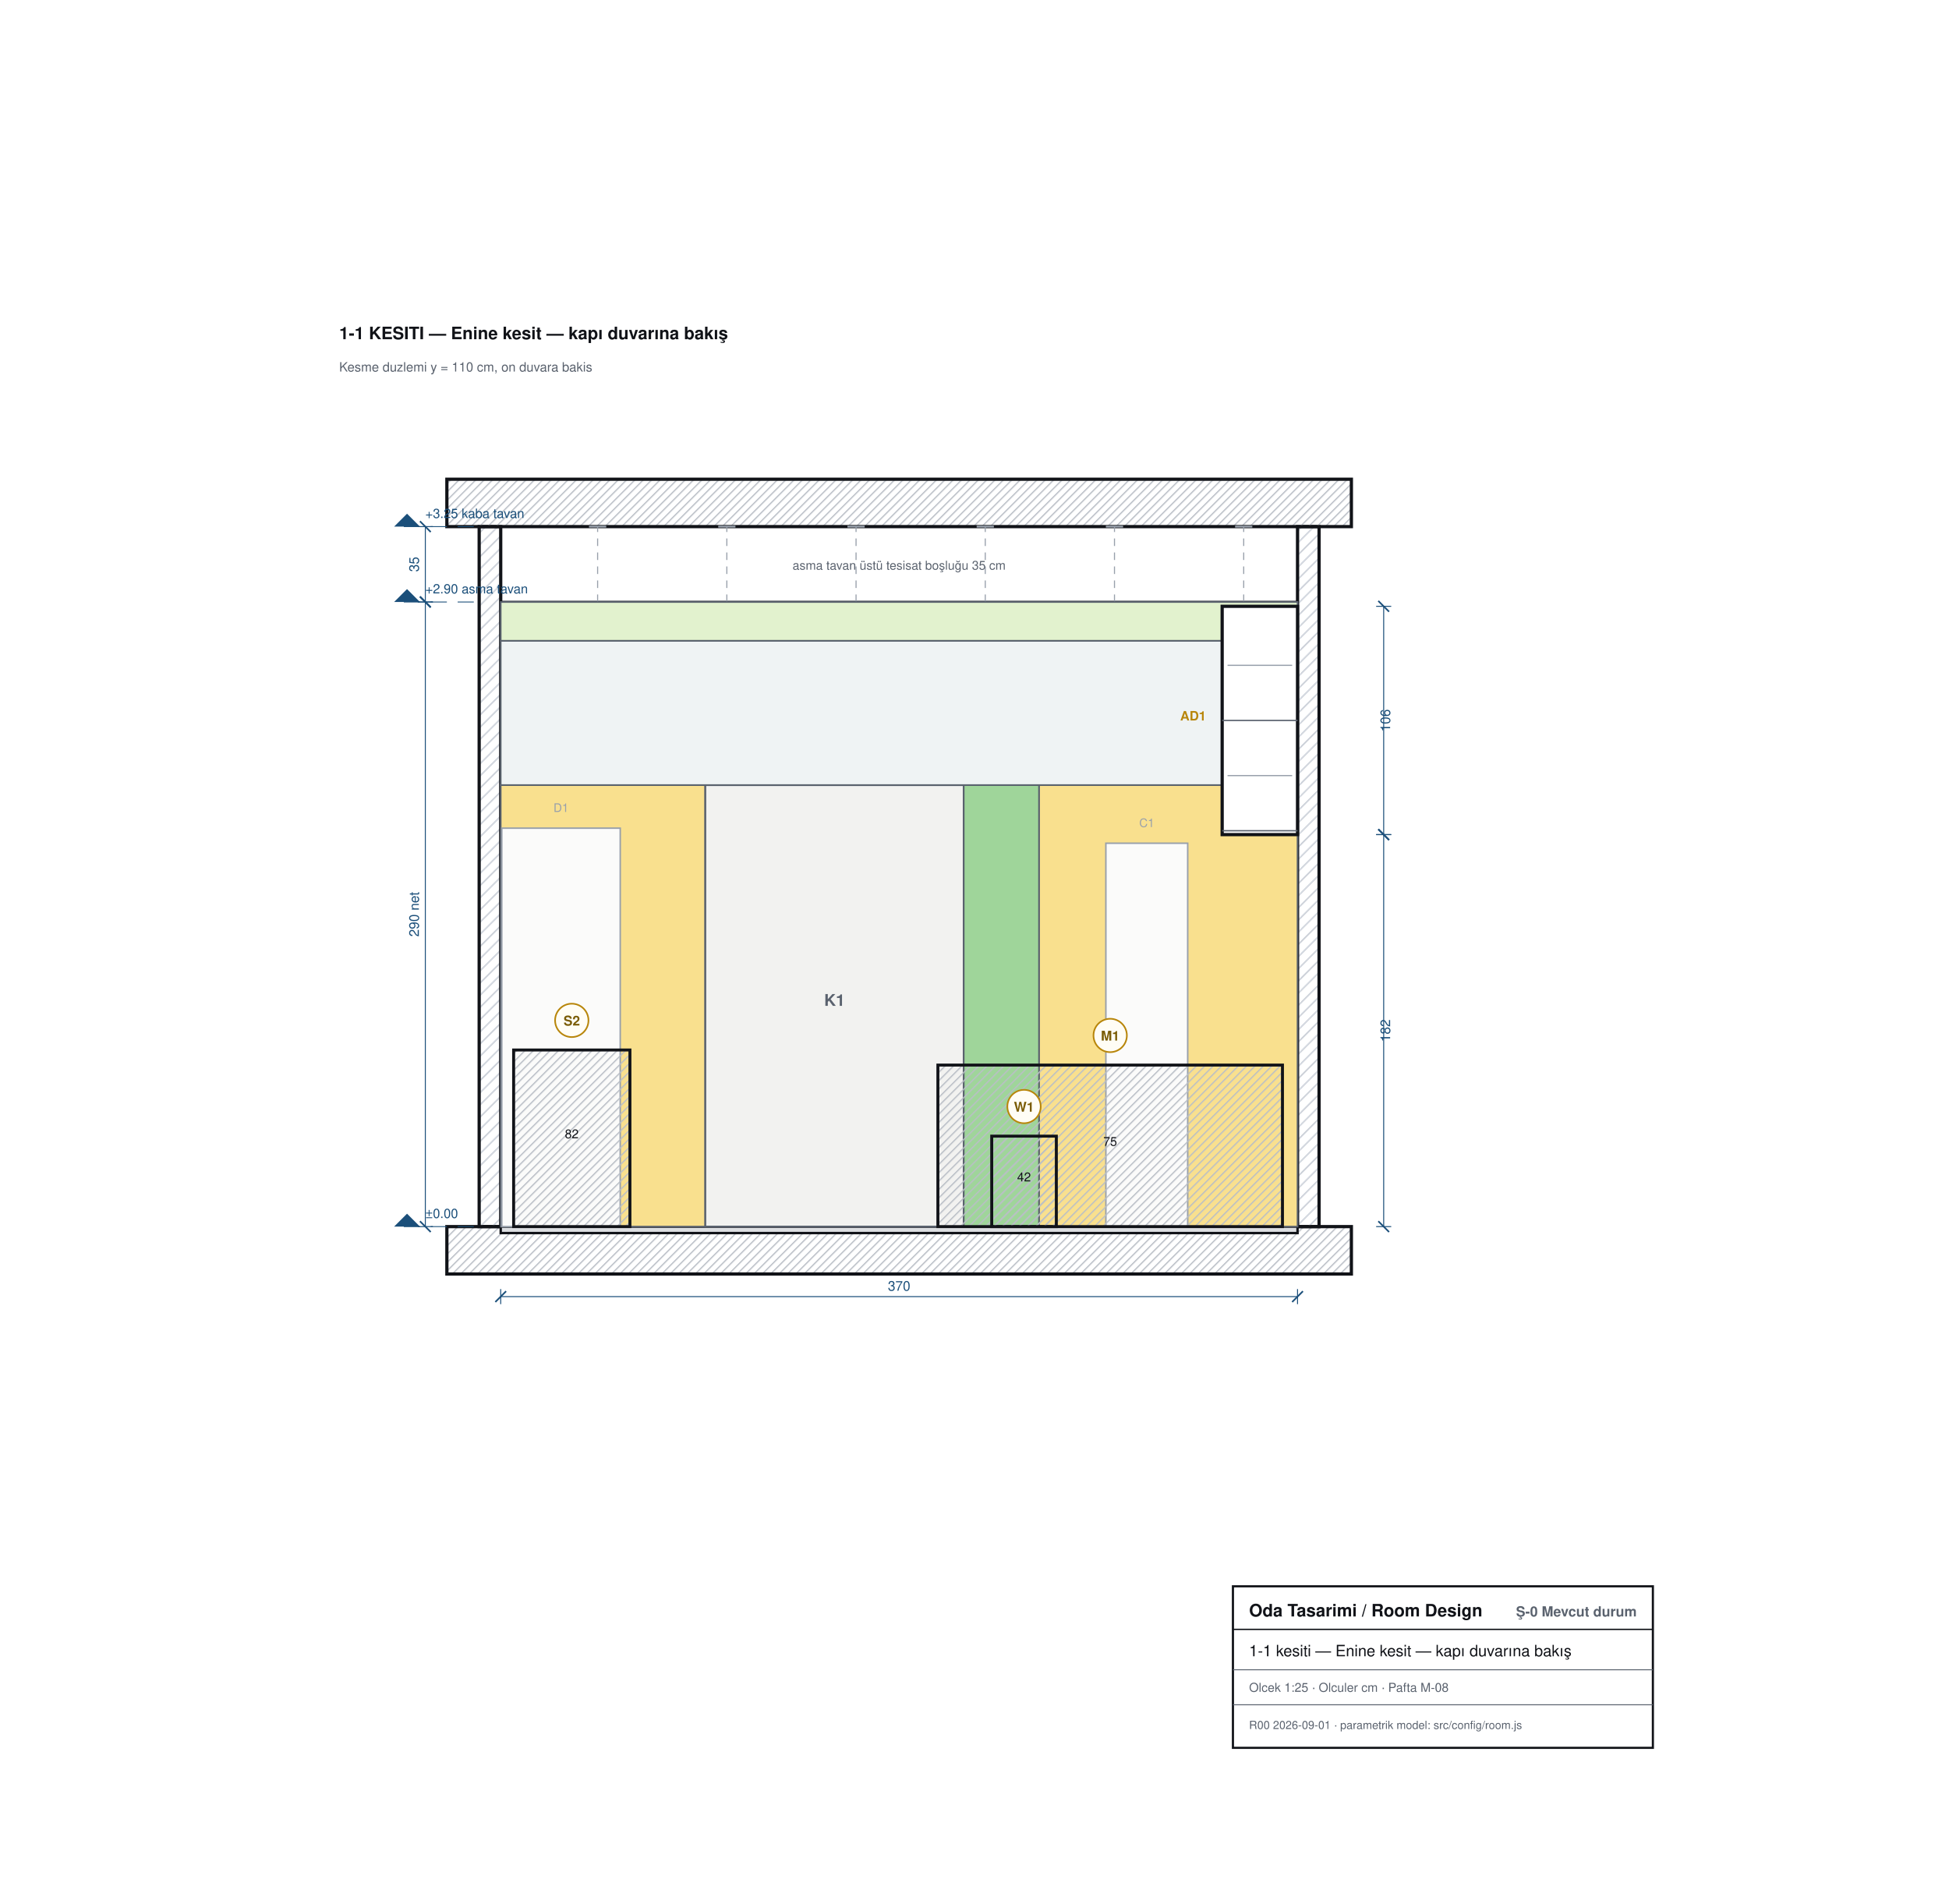
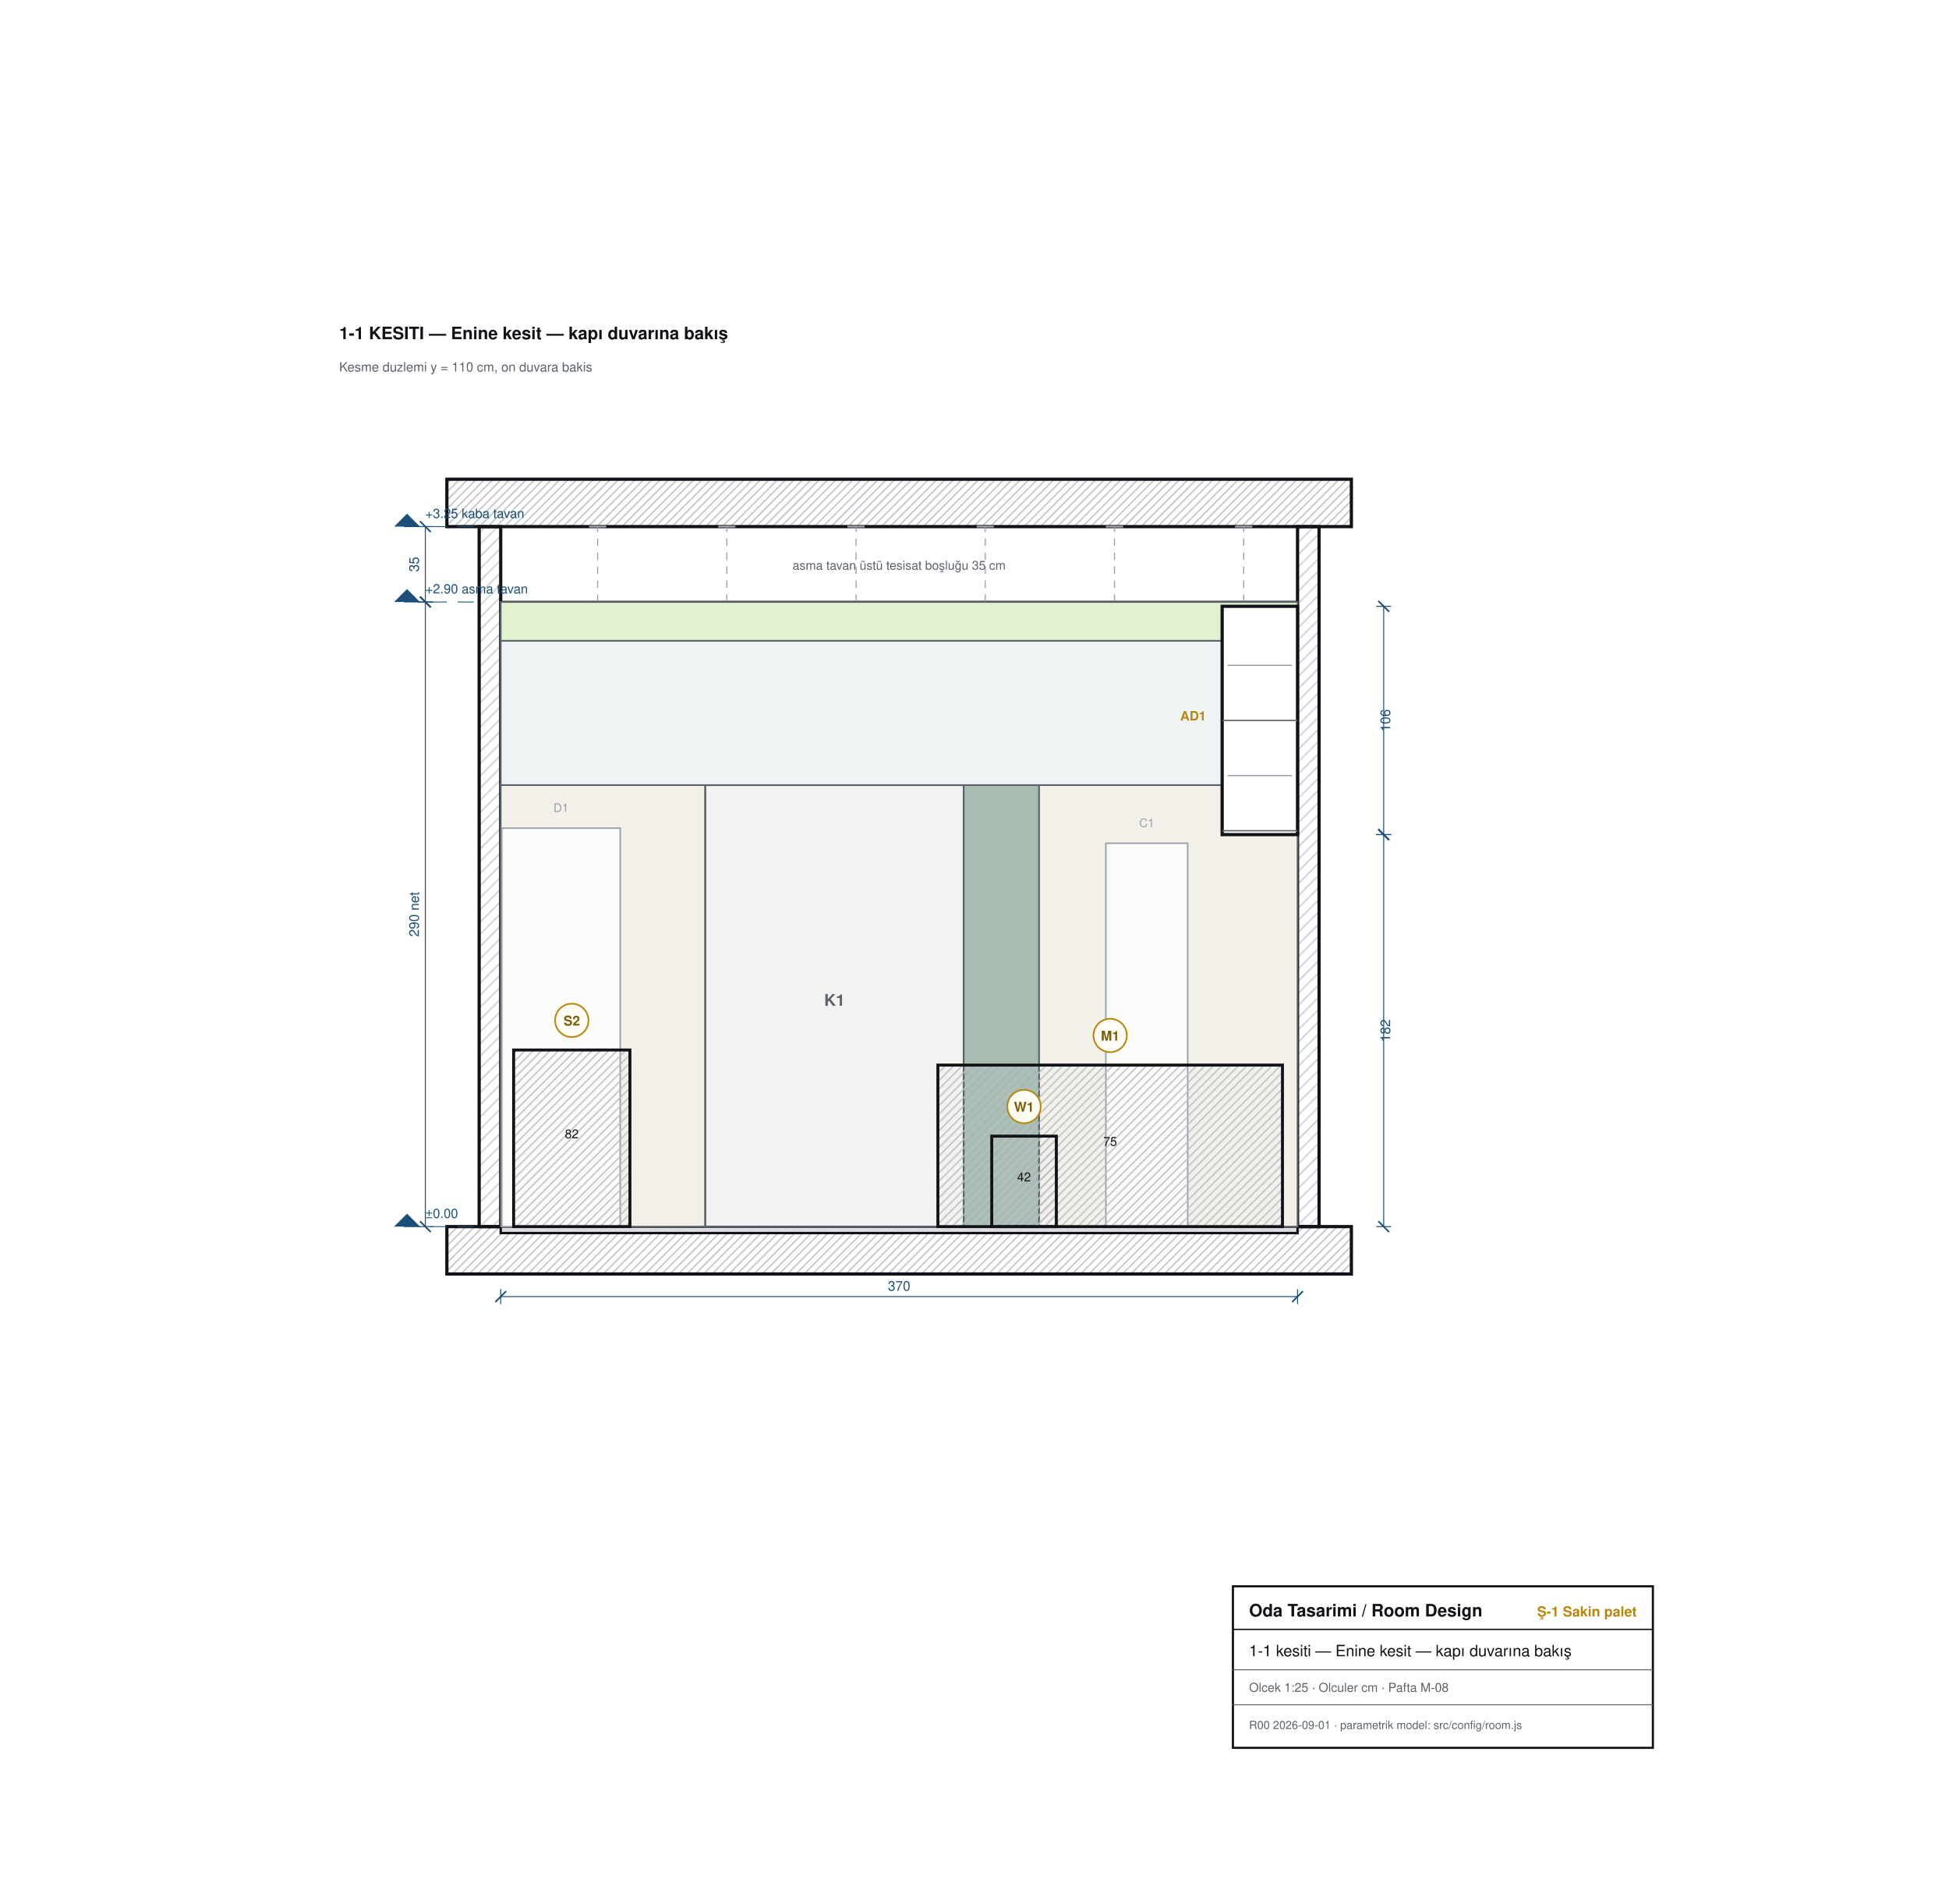
<svg xmlns="http://www.w3.org/2000/svg" width="362mm" height="353.6mm" viewBox="0 0 362 353.6" font-family="Helvetica,Arial,sans-serif">
  <rect width="362" height="353.6" fill="#ffffff" />
  <defs>
    <pattern id="hs" width="1.6" height="1.6" patternTransform="rotate(45)" patternUnits="userSpaceOnUse">
      <line x1="0" y1="0" x2="0" y2="1.6" stroke="#c9ced6" stroke-width="0.55" />
    </pattern>
    <pattern id="hc" width="1.1" height="1.1" patternTransform="rotate(45)" patternUnits="userSpaceOnUse">
      <line x1="0" y1="0" x2="0" y2="1.1" stroke="#b9bec6" stroke-width="0.45" />
    </pattern>
  </defs>
  <rect x="83.00" y="227.80" width="168.00" height="8.80" fill="url(#hc)" stroke="#111318" stroke-width="0.6" />
  <rect x="89.00" y="97.80" width="4.00" height="130.00" fill="url(#hs)" stroke="#111318" stroke-width="0.6" />
  <rect x="241.00" y="97.80" width="4.00" height="130.00" fill="url(#hs)" stroke="#111318" stroke-width="0.6" />
  <rect x="83.00" y="89.00" width="168.00" height="8.80" fill="url(#hc)" stroke="#111318" stroke-width="0.6" />
  <rect x="93.00" y="111.80" width="148.00" height="1.20" fill="#e9e4d8" stroke="#111318" stroke-width="0.45" />
  <line x1="111.00" y1="111.80" x2="111.00" y2="97.80" stroke="#98a0ab" stroke-width="0.2" stroke-dasharray="1.4 1.2" />
  <line x1="109.40" y1="97.80" x2="112.60" y2="97.80" stroke="#98a0ab" stroke-width="0.35" />
  <line x1="135.00" y1="111.80" x2="135.00" y2="97.80" stroke="#98a0ab" stroke-width="0.2" stroke-dasharray="1.4 1.2" />
  <line x1="133.40" y1="97.80" x2="136.60" y2="97.80" stroke="#98a0ab" stroke-width="0.35" />
  <line x1="159.00" y1="111.80" x2="159.00" y2="97.80" stroke="#98a0ab" stroke-width="0.2" stroke-dasharray="1.4 1.2" />
  <line x1="157.40" y1="97.80" x2="160.60" y2="97.80" stroke="#98a0ab" stroke-width="0.35" />
  <line x1="183.00" y1="111.80" x2="183.00" y2="97.80" stroke="#98a0ab" stroke-width="0.2" stroke-dasharray="1.4 1.2" />
  <line x1="181.40" y1="97.80" x2="184.60" y2="97.80" stroke="#98a0ab" stroke-width="0.35" />
  <line x1="207.00" y1="111.80" x2="207.00" y2="97.80" stroke="#98a0ab" stroke-width="0.2" stroke-dasharray="1.4 1.2" />
  <line x1="205.40" y1="97.80" x2="208.60" y2="97.80" stroke="#98a0ab" stroke-width="0.35" />
  <line x1="231.00" y1="111.80" x2="231.00" y2="97.80" stroke="#98a0ab" stroke-width="0.2" stroke-dasharray="1.4 1.2" />
  <line x1="229.40" y1="97.80" x2="232.60" y2="97.80" stroke="#98a0ab" stroke-width="0.35" />
  <rect x="93.00" y="227.80" width="148.00" height="1.20" fill="#dcdee1" stroke="#111318" stroke-width="0.45" />
  <text x="167.00" y="105.80" font-size="2.3" fill="#5a626e" text-anchor="middle">asma tavan üstü tesisat boşluğu  35 cm</text>
-   <rect x="93.00" y="145.80" width="38.00" height="82.00" fill="#f9e08e" stroke="#5a626e" stroke-width="0.3" />
+   <rect x="93.00" y="145.80" width="38.00" height="82.00" fill="#f3f0ea" stroke="#5a626e" stroke-width="0.3" />
  <rect x="131.00" y="145.80" width="48.00" height="82.00" fill="#f2f2f0" stroke="#5a626e" stroke-width="0.35" />
  <text x="155.00" y="186.80" font-size="3" fill="#5a626e" text-anchor="middle" font-weight="700">K1</text>
-   <rect x="179.00" y="145.80" width="14.00" height="82.00" fill="#9fd59a" stroke="#5a626e" stroke-width="0.3" />
-   <rect x="193.00" y="145.80" width="48.00" height="82.00" fill="#f9e08e" stroke="#5a626e" stroke-width="0.3" />
+   <rect x="179.00" y="145.80" width="14.00" height="82.00" fill="#a7bdb1" stroke="#5a626e" stroke-width="0.3" />
+   <rect x="193.00" y="145.80" width="48.00" height="82.00" fill="#f3f0ea" stroke="#5a626e" stroke-width="0.3" />
  <rect x="93.00" y="119.00" width="148.00" height="26.80" fill="#eff3f4" stroke="#5a626e" stroke-width="0.3" />
  <rect x="93.00" y="111.80" width="148.00" height="7.20" fill="#e2f2ce" stroke="#5a626e" stroke-width="0.3" />
  <rect x="227.00" y="112.60" width="14.00" height="42.40" fill="#ffffff" stroke="#111318" stroke-width="0.6" />
  <line x1="227.00" y1="154.28" x2="241.00" y2="154.28" stroke="#5a626e" stroke-width="0.25" />
  <line x1="228.00" y1="144.04" x2="240.00" y2="144.04" stroke="#98a0ab" stroke-width="0.22" />
  <line x1="227.00" y1="133.80" x2="241.00" y2="133.80" stroke="#5a626e" stroke-width="0.25" />
  <line x1="228.00" y1="123.56" x2="240.00" y2="123.56" stroke="#98a0ab" stroke-width="0.22" />
  <text x="224.00" y="133.80" font-size="2.4" fill="#b8860b" text-anchor="end" font-weight="700">AD1</text>
  <line x1="258.40" y1="112.60" x2="255.60" y2="112.60" stroke="#1b4f7a" stroke-width="0.18" />
  <line x1="258.40" y1="155.00" x2="255.60" y2="155.00" stroke="#1b4f7a" stroke-width="0.18" />
  <line x1="257.00" y1="112.60" x2="257.00" y2="155.00" stroke="#1b4f7a" stroke-width="0.18" />
  <line x1="256.00" y1="111.60" x2="258.00" y2="113.60" stroke="#1b4f7a" stroke-width="0.3" />
  <line x1="256.00" y1="154.00" x2="258.00" y2="156.00" stroke="#1b4f7a" stroke-width="0.3" />
  <text x="258.20" y="133.80" font-size="2.5" fill="#1b4f7a" text-anchor="middle" transform="rotate(-90 258.20 133.80)">106</text>
  <line x1="258.40" y1="155.00" x2="255.60" y2="155.00" stroke="#1b4f7a" stroke-width="0.18" />
  <line x1="258.40" y1="227.80" x2="255.60" y2="227.80" stroke="#1b4f7a" stroke-width="0.18" />
  <line x1="257.00" y1="155.00" x2="257.00" y2="227.80" stroke="#1b4f7a" stroke-width="0.18" />
  <line x1="256.00" y1="154.00" x2="258.00" y2="156.00" stroke="#1b4f7a" stroke-width="0.3" />
  <line x1="256.00" y1="226.80" x2="258.00" y2="228.80" stroke="#1b4f7a" stroke-width="0.3" />
  <text x="258.20" y="191.40" font-size="2.5" fill="#1b4f7a" text-anchor="middle" transform="rotate(-90 258.20 191.40)">182</text>
  <rect x="93.20" y="153.80" width="22.00" height="74.00" fill="#fbfbfa" stroke="#98a0ab" stroke-width="0.28" />
  <text x="104.20" y="150.80" font-size="2.2" fill="#98a0ab" text-anchor="middle">D1</text>
  <rect x="205.40" y="156.60" width="15.20" height="71.20" fill="#fbfbfa" stroke="#98a0ab" stroke-width="0.28" />
  <text x="213.00" y="153.60" font-size="2.2" fill="#98a0ab" text-anchor="middle">C1</text>
  <rect x="174.20" y="197.80" width="64.00" height="30.00" fill="url(#hc)" stroke="#111318" stroke-width="0.55" />
  <circle cx="206.20" cy="192.30" r="3.10" fill="#fffdf5" stroke="#b8860b" stroke-width="0.3" />
  <text x="206.20" y="193.25" font-size="2.5" fill="#7a5c05" text-anchor="middle" font-weight="700">M1</text>
  <text x="206.20" y="212.80" font-size="2.3" fill="#111318" text-anchor="middle">75</text>
  <rect x="95.40" y="195.00" width="21.60" height="32.80" fill="url(#hc)" stroke="#111318" stroke-width="0.55" />
  <circle cx="106.20" cy="189.50" r="3.10" fill="#fffdf5" stroke="#b8860b" stroke-width="0.3" />
  <text x="106.20" y="190.45" font-size="2.5" fill="#7a5c05" text-anchor="middle" font-weight="700">S2</text>
  <text x="106.20" y="211.40" font-size="2.3" fill="#111318" text-anchor="middle">82</text>
  <rect x="184.20" y="211.00" width="12.00" height="16.80" fill="url(#hc)" stroke="#111318" stroke-width="0.55" />
  <circle cx="190.20" cy="205.50" r="3.10" fill="#fffdf5" stroke="#b8860b" stroke-width="0.3" />
  <text x="190.20" y="206.45" font-size="2.5" fill="#7a5c05" text-anchor="middle" font-weight="700">W1</text>
  <text x="190.20" y="219.40" font-size="2.3" fill="#111318" text-anchor="middle">42</text>
  <line x1="75.00" y1="227.80" x2="89.00" y2="227.80" stroke="#1b4f7a" stroke-width="0.16" stroke-dasharray="3 2" />
  <path d="M 78.00 227.80 l -2.4 -2.4 l -2.4 2.4 z" fill="#1b4f7a" />
  <text x="79.00" y="226.20" font-size="2.4" fill="#1b4f7a" text-anchor="start">±0.00</text>
  <line x1="75.00" y1="111.80" x2="89.00" y2="111.80" stroke="#1b4f7a" stroke-width="0.16" stroke-dasharray="3 2" />
  <path d="M 78.00 111.80 l -2.4 -2.4 l -2.4 2.4 z" fill="#1b4f7a" />
  <text x="79.00" y="110.20" font-size="2.4" fill="#1b4f7a" text-anchor="start">+2.90 asma tavan</text>
  <line x1="75.00" y1="97.80" x2="89.00" y2="97.80" stroke="#1b4f7a" stroke-width="0.16" stroke-dasharray="3 2" />
  <path d="M 78.00 97.80 l -2.4 -2.4 l -2.4 2.4 z" fill="#1b4f7a" />
  <text x="79.00" y="96.20" font-size="2.4" fill="#1b4f7a" text-anchor="start">+3.25 kaba tavan</text>
  <line x1="77.60" y1="111.80" x2="80.40" y2="111.80" stroke="#1b4f7a" stroke-width="0.18" />
  <line x1="77.60" y1="227.80" x2="80.40" y2="227.80" stroke="#1b4f7a" stroke-width="0.18" />
  <line x1="79.00" y1="111.80" x2="79.00" y2="227.80" stroke="#1b4f7a" stroke-width="0.18" />
  <line x1="78.00" y1="110.80" x2="80.00" y2="112.80" stroke="#1b4f7a" stroke-width="0.3" />
  <line x1="78.00" y1="226.80" x2="80.00" y2="228.80" stroke="#1b4f7a" stroke-width="0.3" />
  <text x="77.80" y="169.80" font-size="2.5" fill="#1b4f7a" text-anchor="middle" transform="rotate(-90 77.80 169.80)">290 net</text>
  <line x1="77.60" y1="97.80" x2="80.40" y2="97.80" stroke="#1b4f7a" stroke-width="0.18" />
  <line x1="77.60" y1="111.80" x2="80.40" y2="111.80" stroke="#1b4f7a" stroke-width="0.18" />
  <line x1="79.00" y1="97.80" x2="79.00" y2="111.80" stroke="#1b4f7a" stroke-width="0.18" />
  <line x1="78.00" y1="96.80" x2="80.00" y2="98.80" stroke="#1b4f7a" stroke-width="0.3" />
  <line x1="78.00" y1="110.80" x2="80.00" y2="112.80" stroke="#1b4f7a" stroke-width="0.3" />
  <text x="77.80" y="104.80" font-size="2.5" fill="#1b4f7a" text-anchor="middle" transform="rotate(-90 77.80 104.80)">35</text>
  <line x1="93.00" y1="239.40" x2="93.00" y2="242.20" stroke="#1b4f7a" stroke-width="0.18" />
  <line x1="241.00" y1="239.40" x2="241.00" y2="242.20" stroke="#1b4f7a" stroke-width="0.18" />
  <line x1="93.00" y1="240.80" x2="241.00" y2="240.80" stroke="#1b4f7a" stroke-width="0.18" />
  <line x1="92.00" y1="241.80" x2="94.00" y2="239.80" stroke="#1b4f7a" stroke-width="0.3" />
  <line x1="240.00" y1="241.80" x2="242.00" y2="239.80" stroke="#1b4f7a" stroke-width="0.3" />
  <text x="167.00" y="239.70" font-size="2.5" fill="#1b4f7a" text-anchor="middle">370</text>
  <text x="63.00" y="63.00" font-size="3.2" fill="#111318" text-anchor="start" font-weight="700">1-1 KESITI — Enine kesit — kapı duvarına bakış</text>
  <text x="63.00" y="69.00" font-size="2.4" fill="#5a626e" text-anchor="start">Kesme duzlemi y = 110 cm, on duvara bakis</text>
  <rect x="229.00" y="294.60" width="78.00" height="30.00" fill="#ffffff" stroke="#111318" stroke-width="0.4" />
  <line x1="229.00" y1="302.60" x2="307.00" y2="302.60" stroke="#111318" stroke-width="0.25" />
  <line x1="229.00" y1="310.10" x2="307.00" y2="310.10" stroke="#5a626e" stroke-width="0.18" />
  <line x1="229.00" y1="316.60" x2="307.00" y2="316.60" stroke="#5a626e" stroke-width="0.18" />
  <text x="232.00" y="300.20" font-size="3.2" fill="#111318" text-anchor="start" font-weight="700">Oda Tasarimi / Room Design</text>
  <text x="232.00" y="307.60" font-size="2.9" fill="#111318" text-anchor="start">1-1 kesiti — Enine kesit — kapı duvarına bakış</text>
  <text x="232.00" y="314.20" font-size="2.3" fill="#5a626e" text-anchor="start">Olcek 1:25  ·  Olculer cm  ·  Pafta M-08</text>
-   <text x="304.00" y="300.20" font-size="2.6" fill="#5a626e" text-anchor="end" font-weight="700">Ş-0 Mevcut durum</text>
+   <text x="304.00" y="300.20" font-size="2.6" fill="#b8860b" text-anchor="end" font-weight="700">Ş-1 Sakin palet</text>
  <text x="232.00" y="321.10" font-size="2.1" fill="#5a626e" text-anchor="start">R00  2026-09-01  ·  parametrik model: src/config/room.js</text>
</svg>
